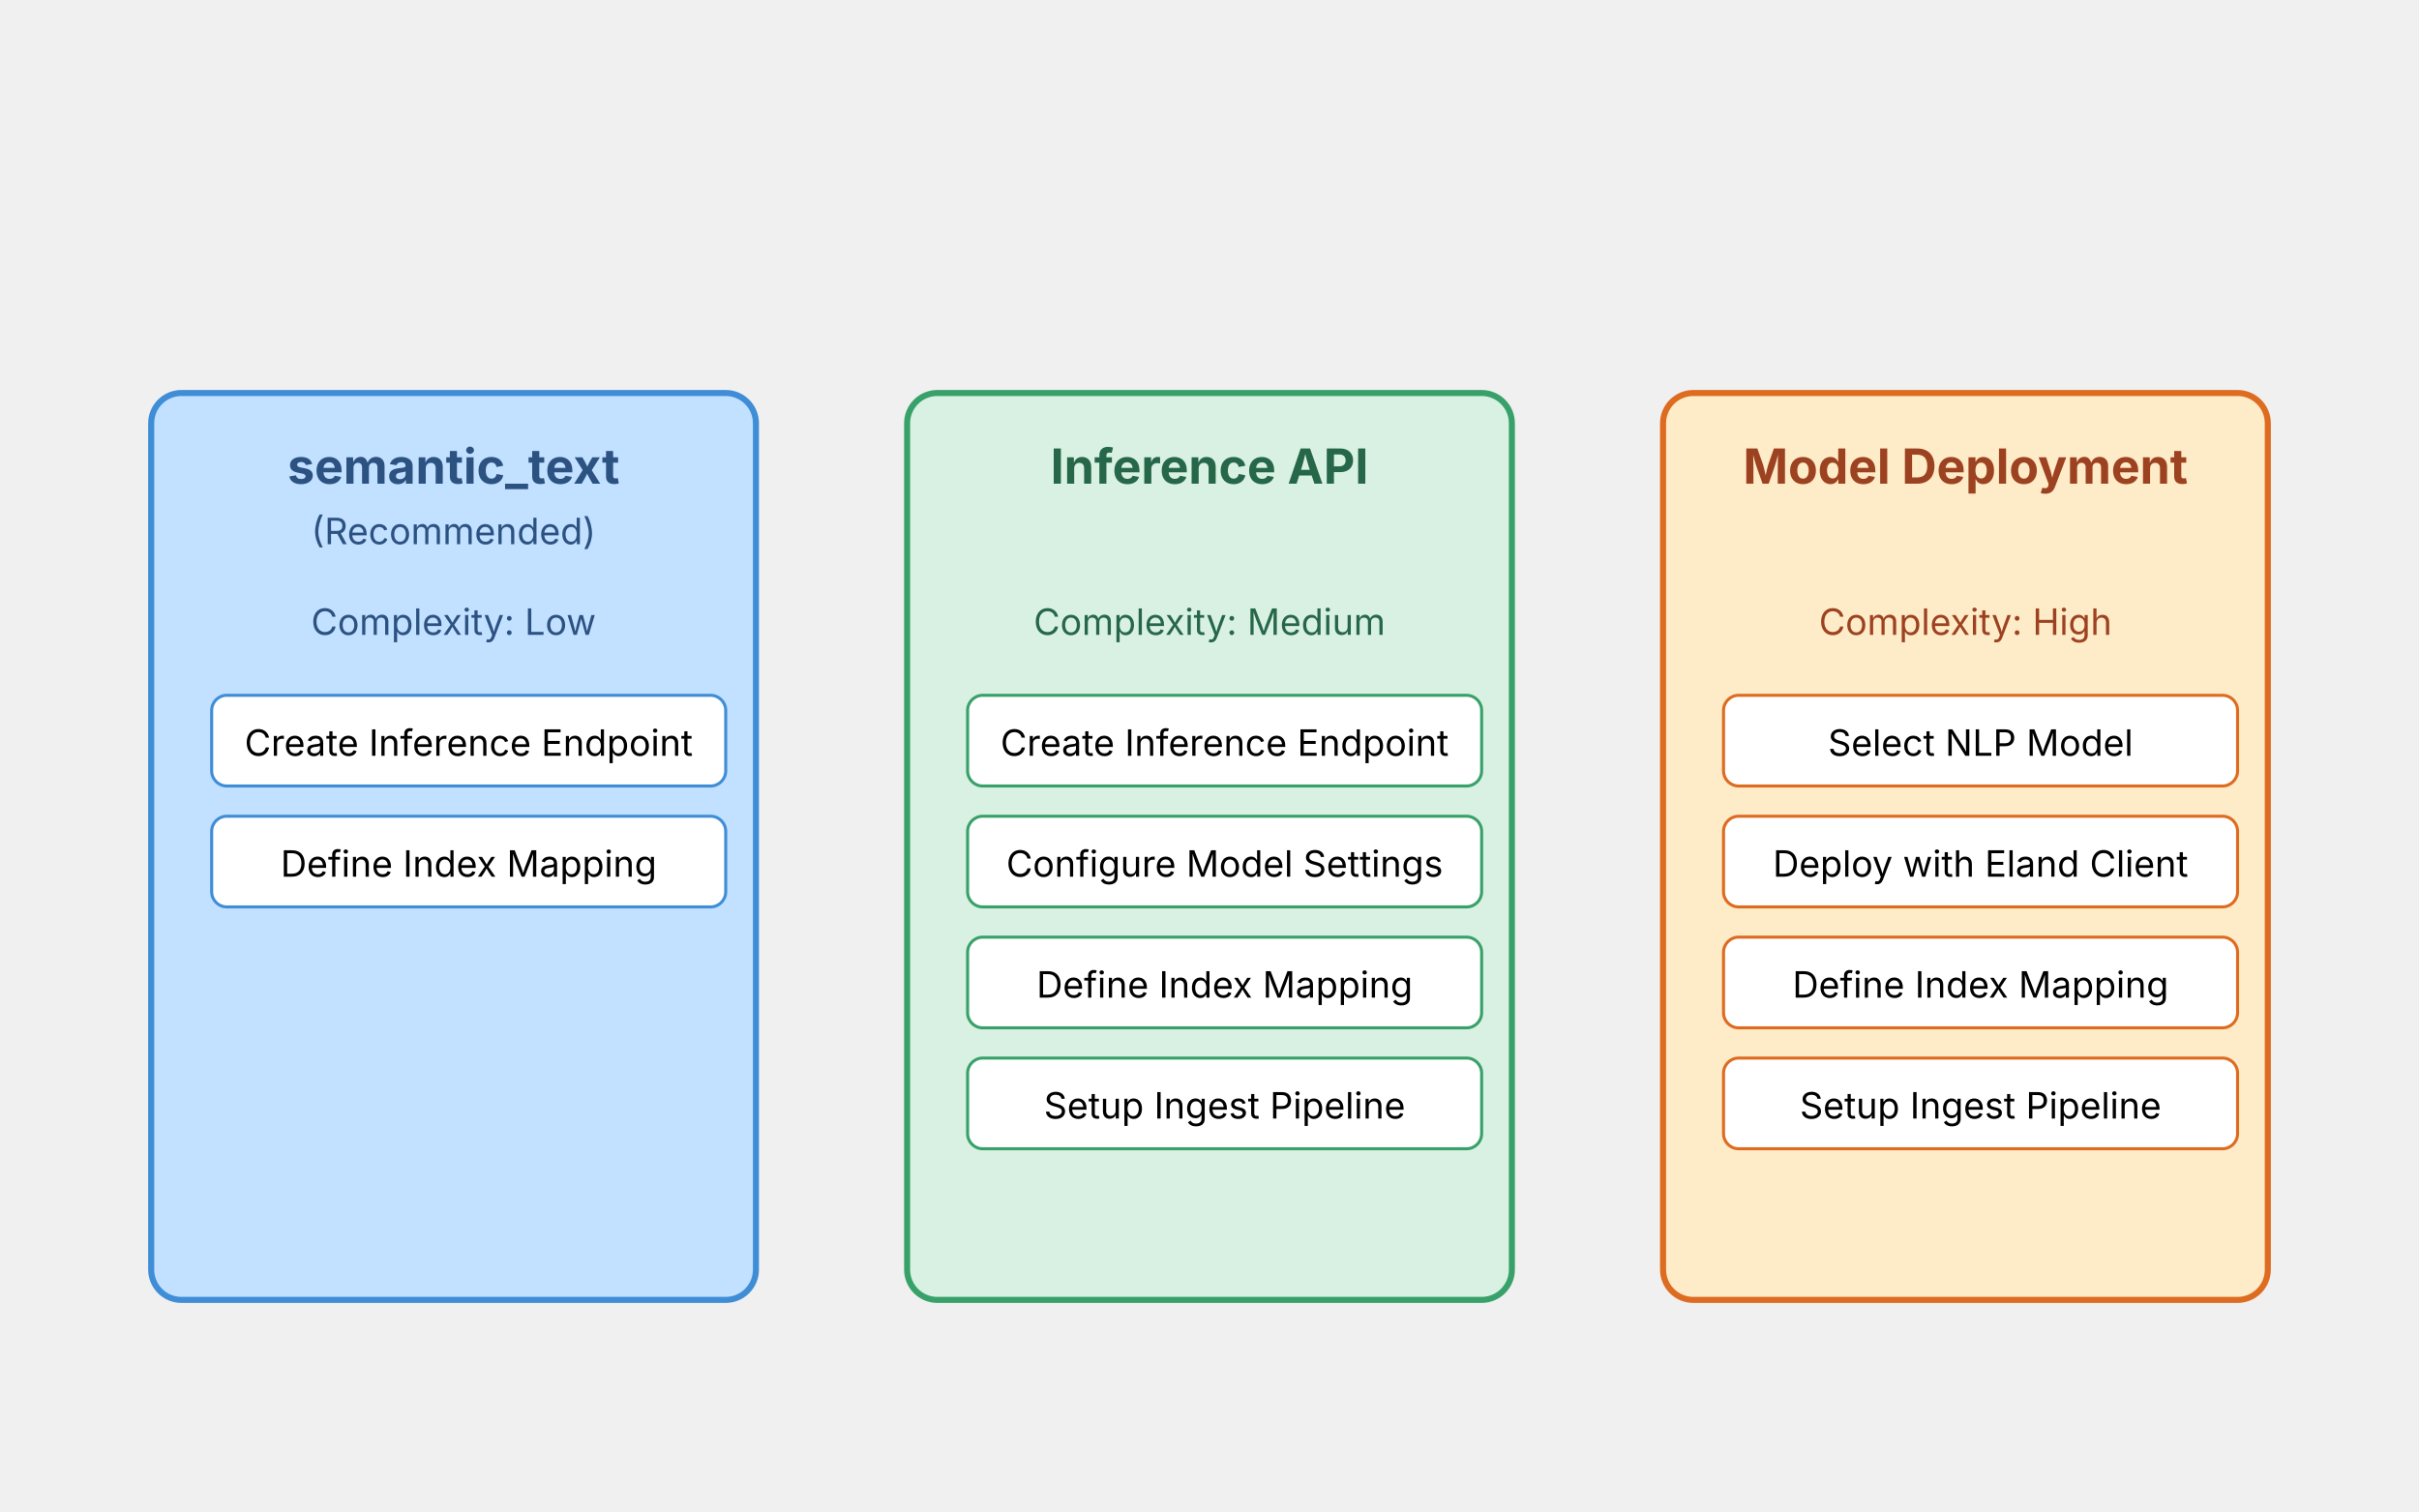
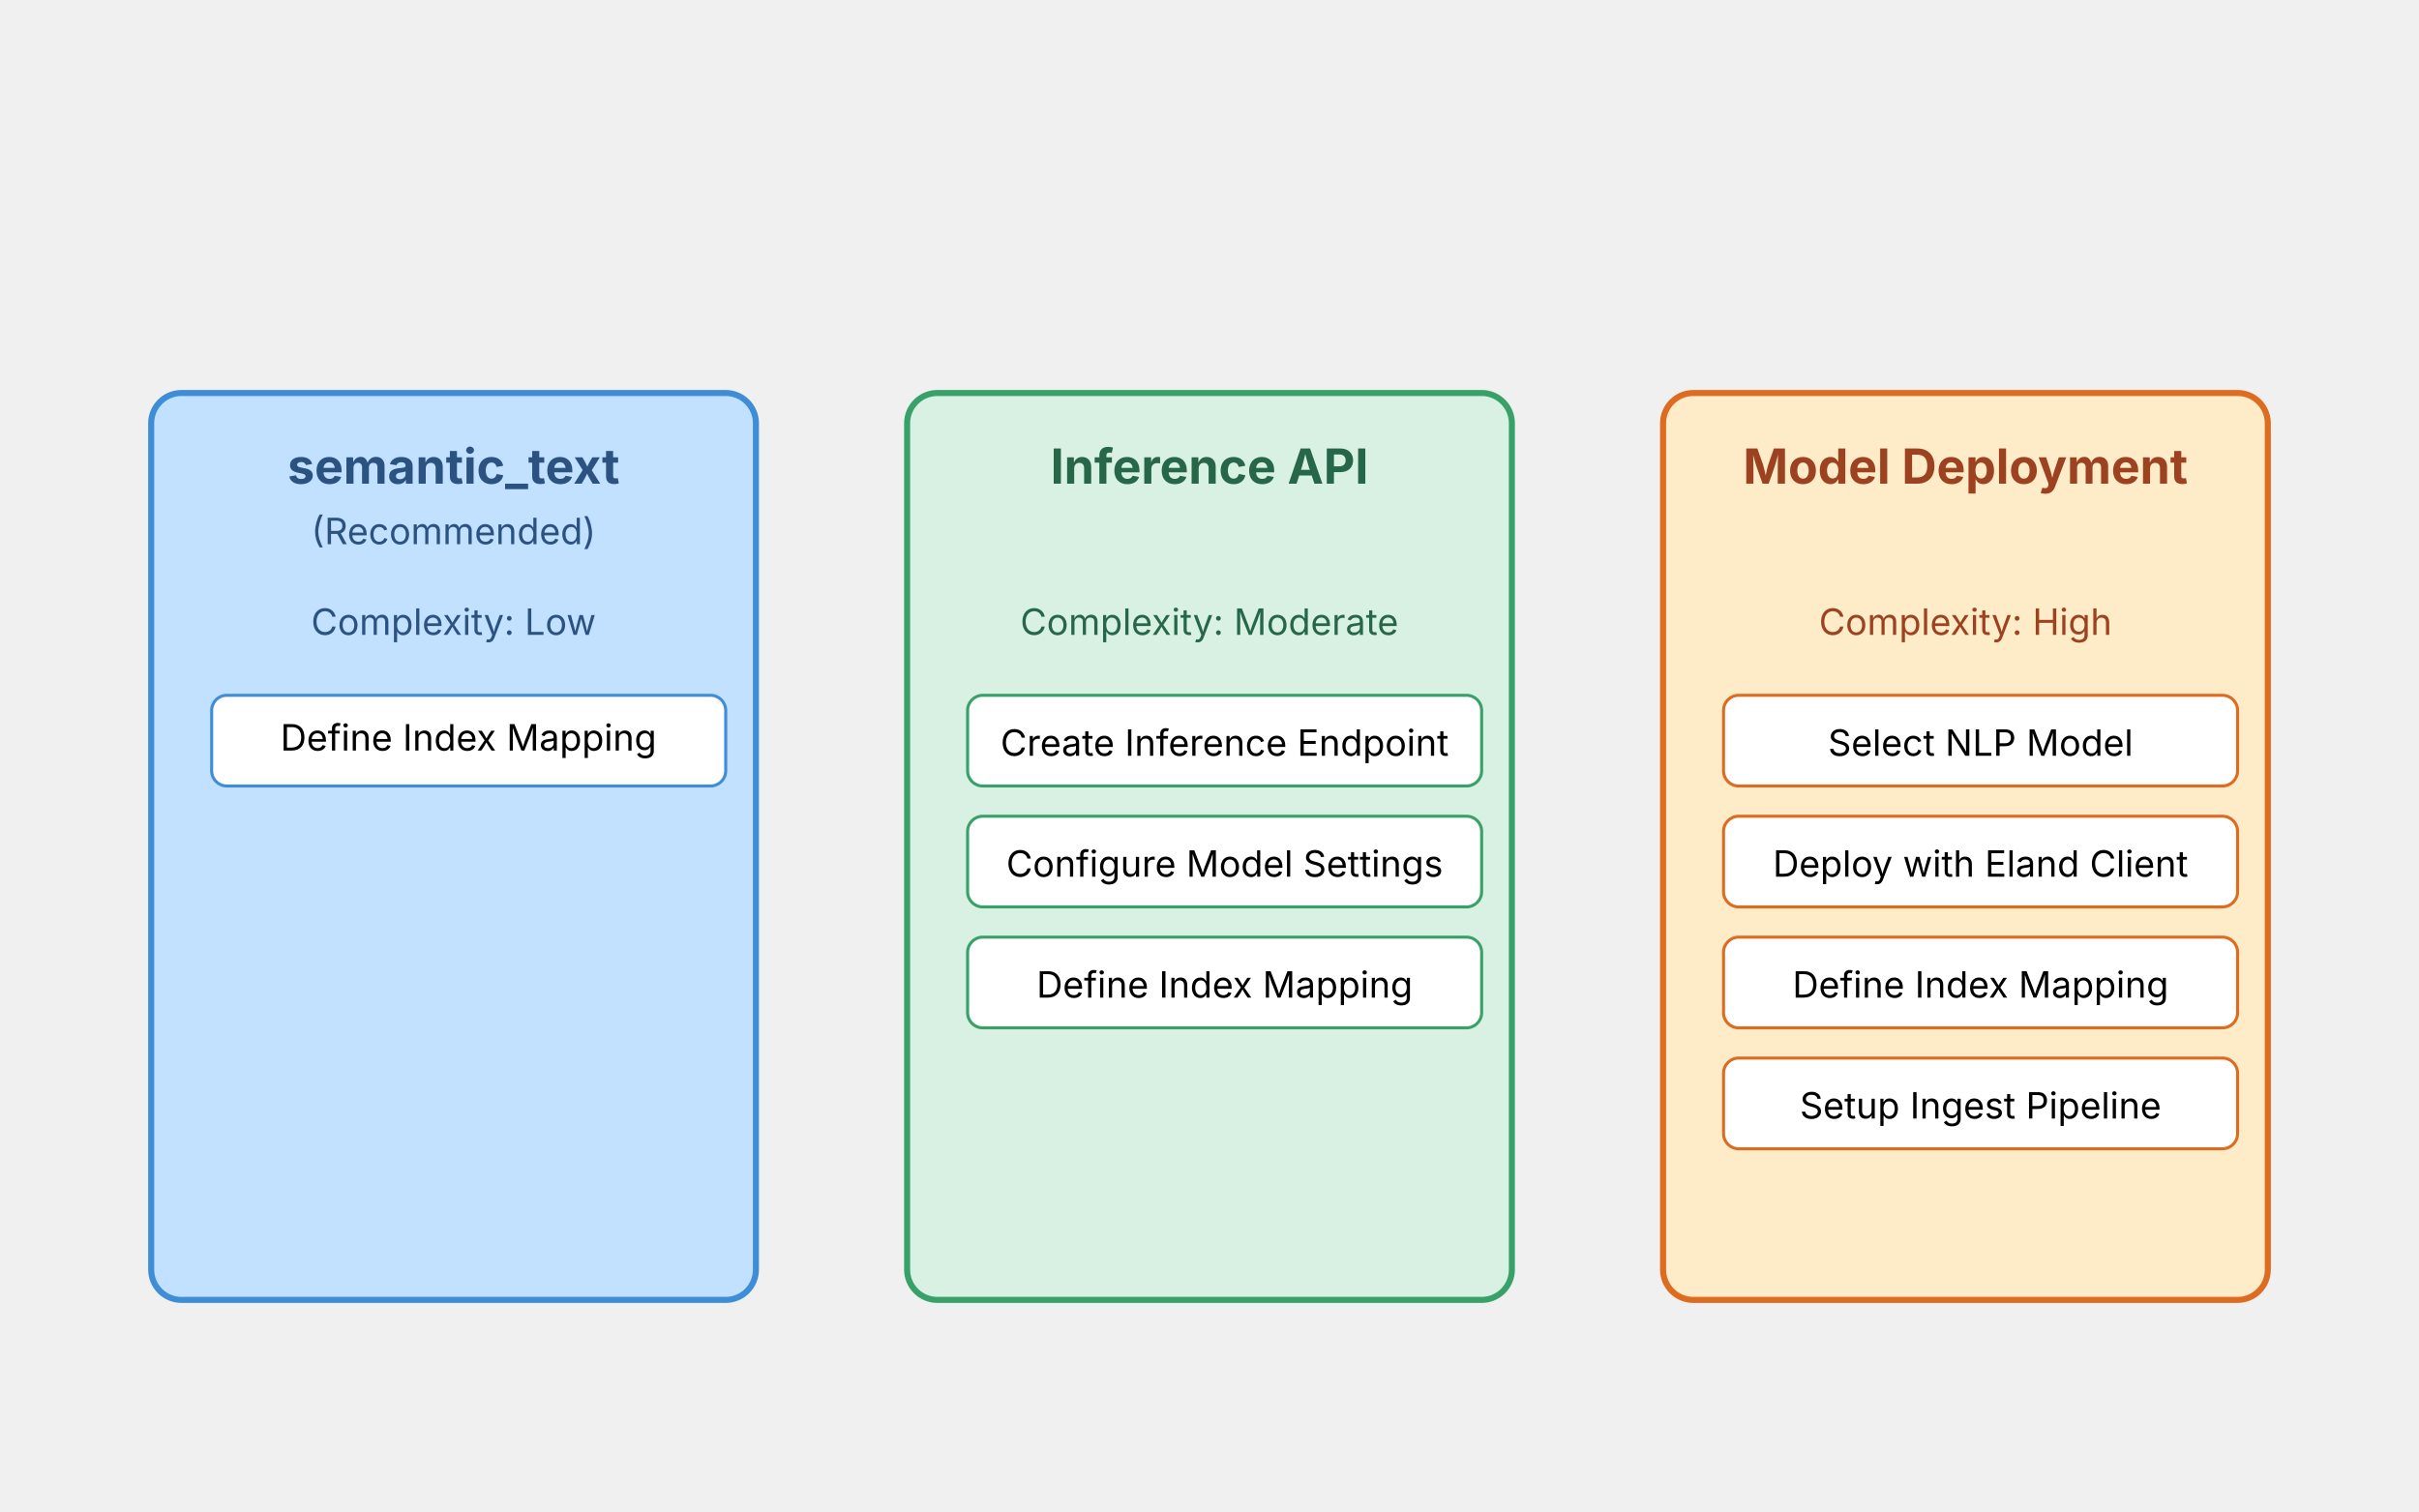
- <svg xmlns="http://www.w3.org/2000/svg" viewBox="0 0 800 500">
-   <g transform="translate(0, 80)">
-     <rect x="50" y="50" width="200" height="300" rx="10" fill="#c2e0ff" stroke="#3f8dd6" stroke-width="2" />
-     <text x="150" y="80" text-anchor="middle" font-size="16" font-weight="bold" fill="#2c5282" font-family="Inter, Arial, sans-serif">semantic_text</text>
-     <text x="150" y="100" text-anchor="middle" font-size="12" fill="#2c5282" font-family="Inter, Arial, sans-serif">(Recommended)</text>
-     <rect x="300" y="50" width="200" height="300" rx="10" fill="#d9f1e3" stroke="#38a169" stroke-width="2" />
-     <text x="400" y="80" text-anchor="middle" font-size="16" font-weight="bold" fill="#276749" font-family="Inter, Arial, sans-serif">Inference API</text>
-     <rect x="550" y="50" width="200" height="300" rx="10" fill="#feebc8" stroke="#dd6b20" stroke-width="2" />
-     <text x="650" y="80" text-anchor="middle" font-size="16" font-weight="bold" fill="#9c4221" font-family="Inter, Arial, sans-serif">Model Deployment</text>
-     <text x="150" y="130" text-anchor="middle" font-size="12" fill="#2c5282" font-family="Inter, Arial, sans-serif">Complexity: Low</text>
-     <text x="400" y="130" text-anchor="middle" font-size="12" fill="#276749" font-family="Inter, Arial, sans-serif">Complexity: Medium</text>
-     <text x="650" y="130" text-anchor="middle" font-size="12" fill="#9c4221" font-family="Inter, Arial, sans-serif">Complexity: High</text>
-     <g transform="translate(60, 150)">
-       <rect x="10" y="0" width="170" height="30" rx="5" fill="#fff" stroke="#3f8dd6" />
-       <text x="95" y="20" text-anchor="middle" font-size="12" font-family="Inter, Arial, sans-serif">Create Inference Endpoint</text>
-       <rect x="10" y="40" width="170" height="30" rx="5" fill="#fff" stroke="#3f8dd6" />
-       <text x="95" y="60" text-anchor="middle" font-size="12" font-family="Inter, Arial, sans-serif">Define Index Mapping</text>
-       <rect x="260" y="0" width="170" height="30" rx="5" fill="#fff" stroke="#38a169" />
-       <text x="345" y="20" text-anchor="middle" font-size="12" font-family="Inter, Arial, sans-serif">Create Inference Endpoint</text>
-       <rect x="260" y="40" width="170" height="30" rx="5" fill="#fff" stroke="#38a169" />
-       <text x="345" y="60" text-anchor="middle" font-size="12" font-family="Inter, Arial, sans-serif">Configure Model Settings</text>
-       <rect x="260" y="80" width="170" height="30" rx="5" fill="#fff" stroke="#38a169" />
-       <text x="345" y="100" text-anchor="middle" font-size="12" font-family="Inter, Arial, sans-serif">Define Index Mapping</text>
-       <rect x="260" y="120" width="170" height="30" rx="5" fill="#fff" stroke="#38a169" />
-       <text x="345" y="140" text-anchor="middle" font-size="12" font-family="Inter, Arial, sans-serif">Setup Ingest Pipeline</text>
-       <rect x="510" y="0" width="170" height="30" rx="5" fill="#fff" stroke="#dd6b20" />
-       <text x="595" y="20" text-anchor="middle" font-size="12" font-family="Inter, Arial, sans-serif">Select NLP Model</text>
-       <rect x="510" y="40" width="170" height="30" rx="5" fill="#fff" stroke="#dd6b20" />
-       <text x="595" y="60" text-anchor="middle" font-size="12" font-family="Inter, Arial, sans-serif">Deploy with Eland Client</text>
-       <rect x="510" y="80" width="170" height="30" rx="5" fill="#fff" stroke="#dd6b20" />
-       <text x="595" y="100" text-anchor="middle" font-size="12" font-family="Inter, Arial, sans-serif">Define Index Mapping</text>
-       <rect x="510" y="120" width="170" height="30" rx="5" fill="#fff" stroke="#dd6b20" />
-       <text x="595" y="140" text-anchor="middle" font-size="12" font-family="Inter, Arial, sans-serif">Setup Ingest Pipeline</text>
+ <svg xmlns="http://www.w3.org/2000/svg" viewBox="0 0 800 500" version="1.1" id="svg18">
+   <defs id="defs18" />
+   <g transform="translate(0, 80)" id="g18">
+     <rect x="50" y="50" width="200" height="300" rx="10" fill="#c2e0ff" stroke="#3f8dd6" stroke-width="2" id="rect1" />
+     <text x="150" y="80" text-anchor="middle" font-size="16" font-weight="bold" fill="#2c5282" font-family="Inter, Arial, sans-serif" id="text1">semantic_text</text>
+     <text x="150" y="100" text-anchor="middle" font-size="12" fill="#2c5282" font-family="Inter, Arial, sans-serif" id="text2">(Recommended)</text>
+     <rect x="300" y="50" width="200" height="300" rx="10" fill="#d9f1e3" stroke="#38a169" stroke-width="2" id="rect2" />
+     <text x="400" y="80" text-anchor="middle" font-size="16" font-weight="bold" fill="#276749" font-family="Inter, Arial, sans-serif" id="text3">Inference API</text>
+     <rect x="550" y="50" width="200" height="300" rx="10" fill="#feebc8" stroke="#dd6b20" stroke-width="2" id="rect3" />
+     <text x="650" y="80" text-anchor="middle" font-size="16" font-weight="bold" fill="#9c4221" font-family="Inter, Arial, sans-serif" id="text4">Model Deployment</text>
+     <text x="150" y="130" text-anchor="middle" font-size="12" fill="#2c5282" font-family="Inter, Arial, sans-serif" id="text5">Complexity: Low</text>
+     <text x="399.949" y="130" text-anchor="middle" font-size="12px" fill="#276749" font-family="Inter, Arial, sans-serif" id="text6">Complexity: Moderate</text>
+     <text x="650" y="130" text-anchor="middle" font-size="12" fill="#9c4221" font-family="Inter, Arial, sans-serif" id="text7">Complexity: High</text>
+     <g transform="translate(60, 150)" id="g17">
+       <rect x="10" y="0" width="170" height="30" rx="5" fill="#fff" stroke="#3f8dd6" id="rect7" />
+       <text x="94.932" y="18.273" text-anchor="middle" font-size="12px" font-family="Inter, Arial, sans-serif" id="text9">Define Index Mapping</text>
+       <rect x="260" y="0" width="170" height="30" rx="5" fill="#fff" stroke="#38a169" id="rect9" />
+       <text x="345" y="20" text-anchor="middle" font-size="12" font-family="Inter, Arial, sans-serif" id="text10">Create Inference Endpoint</text>
+       <rect x="260" y="40" width="170" height="30" rx="5" fill="#fff" stroke="#38a169" id="rect10" />
+       <text x="345" y="60" text-anchor="middle" font-size="12" font-family="Inter, Arial, sans-serif" id="text11">Configure Model Settings</text>
+       <rect x="260" y="80" width="170" height="30" rx="5" fill="#fff" stroke="#38a169" id="rect11" />
+       <text x="345" y="100" text-anchor="middle" font-size="12" font-family="Inter, Arial, sans-serif" id="text12">Define Index Mapping</text>
+       <rect x="510" y="0" width="170" height="30" rx="5" fill="#fff" stroke="#dd6b20" id="rect13" />
+       <text x="595" y="20" text-anchor="middle" font-size="12" font-family="Inter, Arial, sans-serif" id="text14">Select NLP Model</text>
+       <rect x="510" y="40" width="170" height="30" rx="5" fill="#fff" stroke="#dd6b20" id="rect14" />
+       <text x="595" y="60" text-anchor="middle" font-size="12" font-family="Inter, Arial, sans-serif" id="text15">Deploy with Eland Client</text>
+       <rect x="510" y="80" width="170" height="30" rx="5" fill="#fff" stroke="#dd6b20" id="rect15" />
+       <text x="595" y="100" text-anchor="middle" font-size="12" font-family="Inter, Arial, sans-serif" id="text16">Define Index Mapping</text>
+       <rect x="510" y="120" width="170" height="30" rx="5" fill="#fff" stroke="#dd6b20" id="rect16" />
+       <text x="595" y="140" text-anchor="middle" font-size="12" font-family="Inter, Arial, sans-serif" id="text17">Setup Ingest Pipeline</text>
    </g>
  </g>
</svg>
